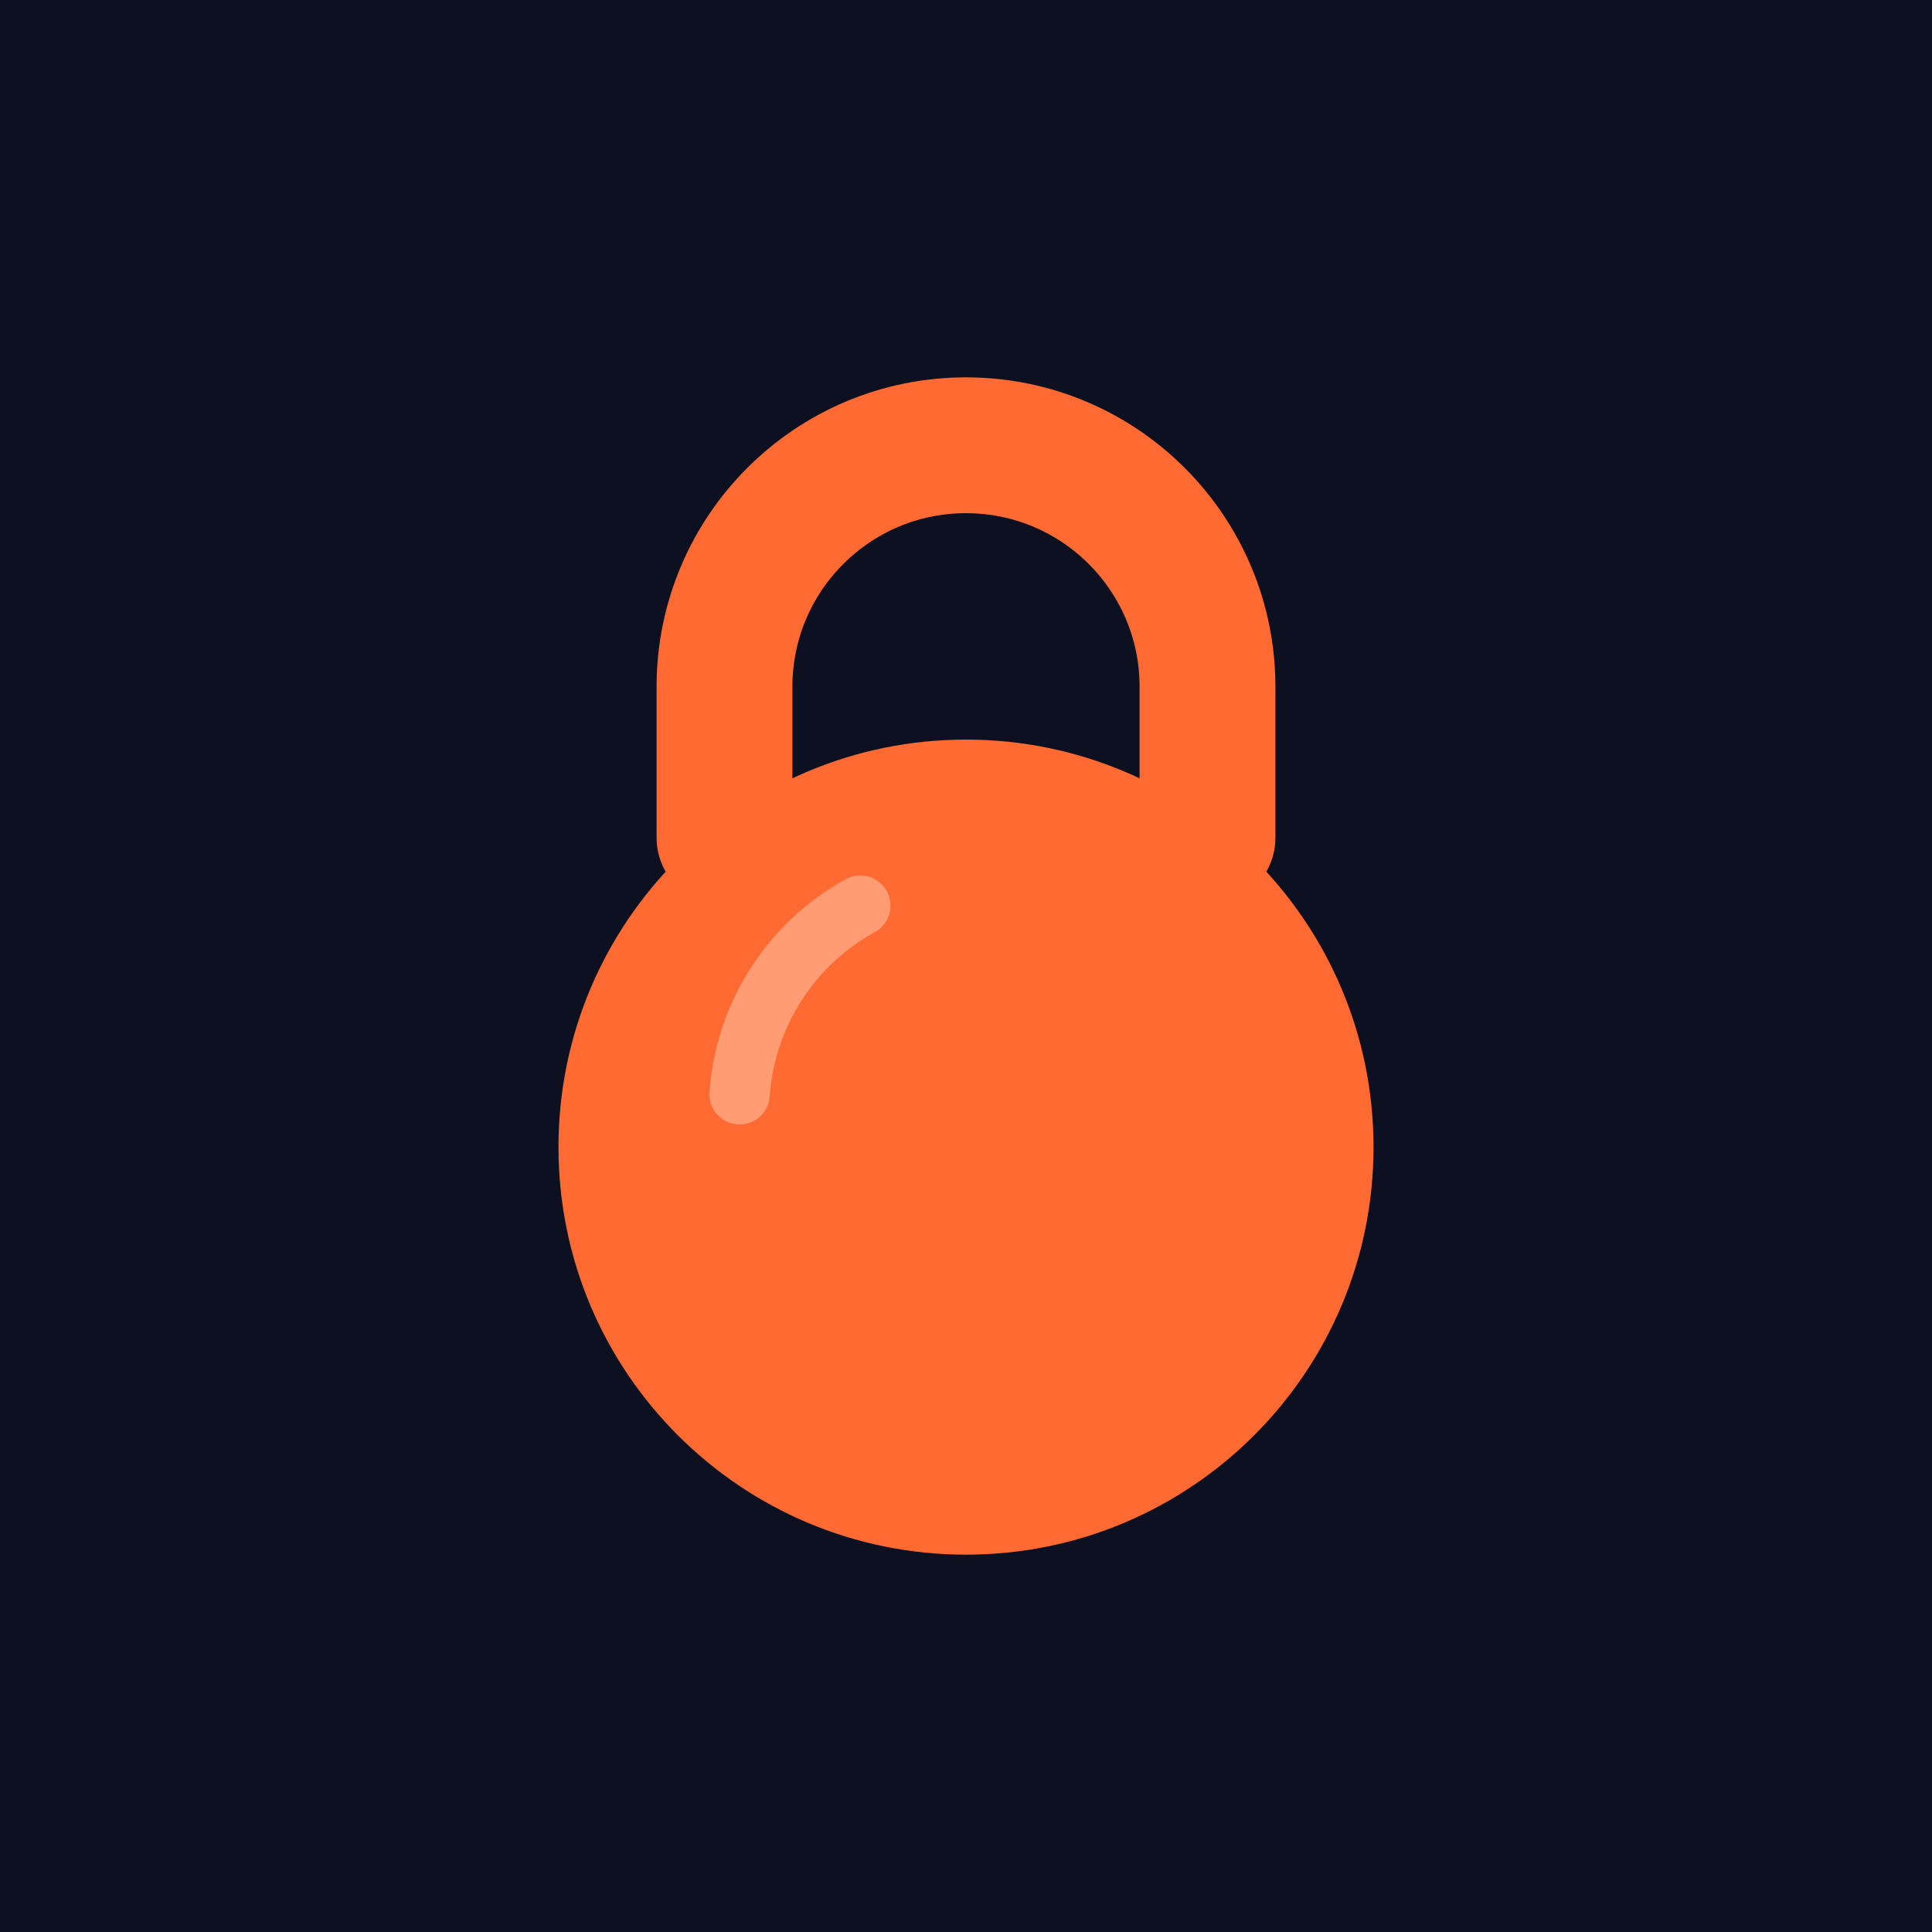
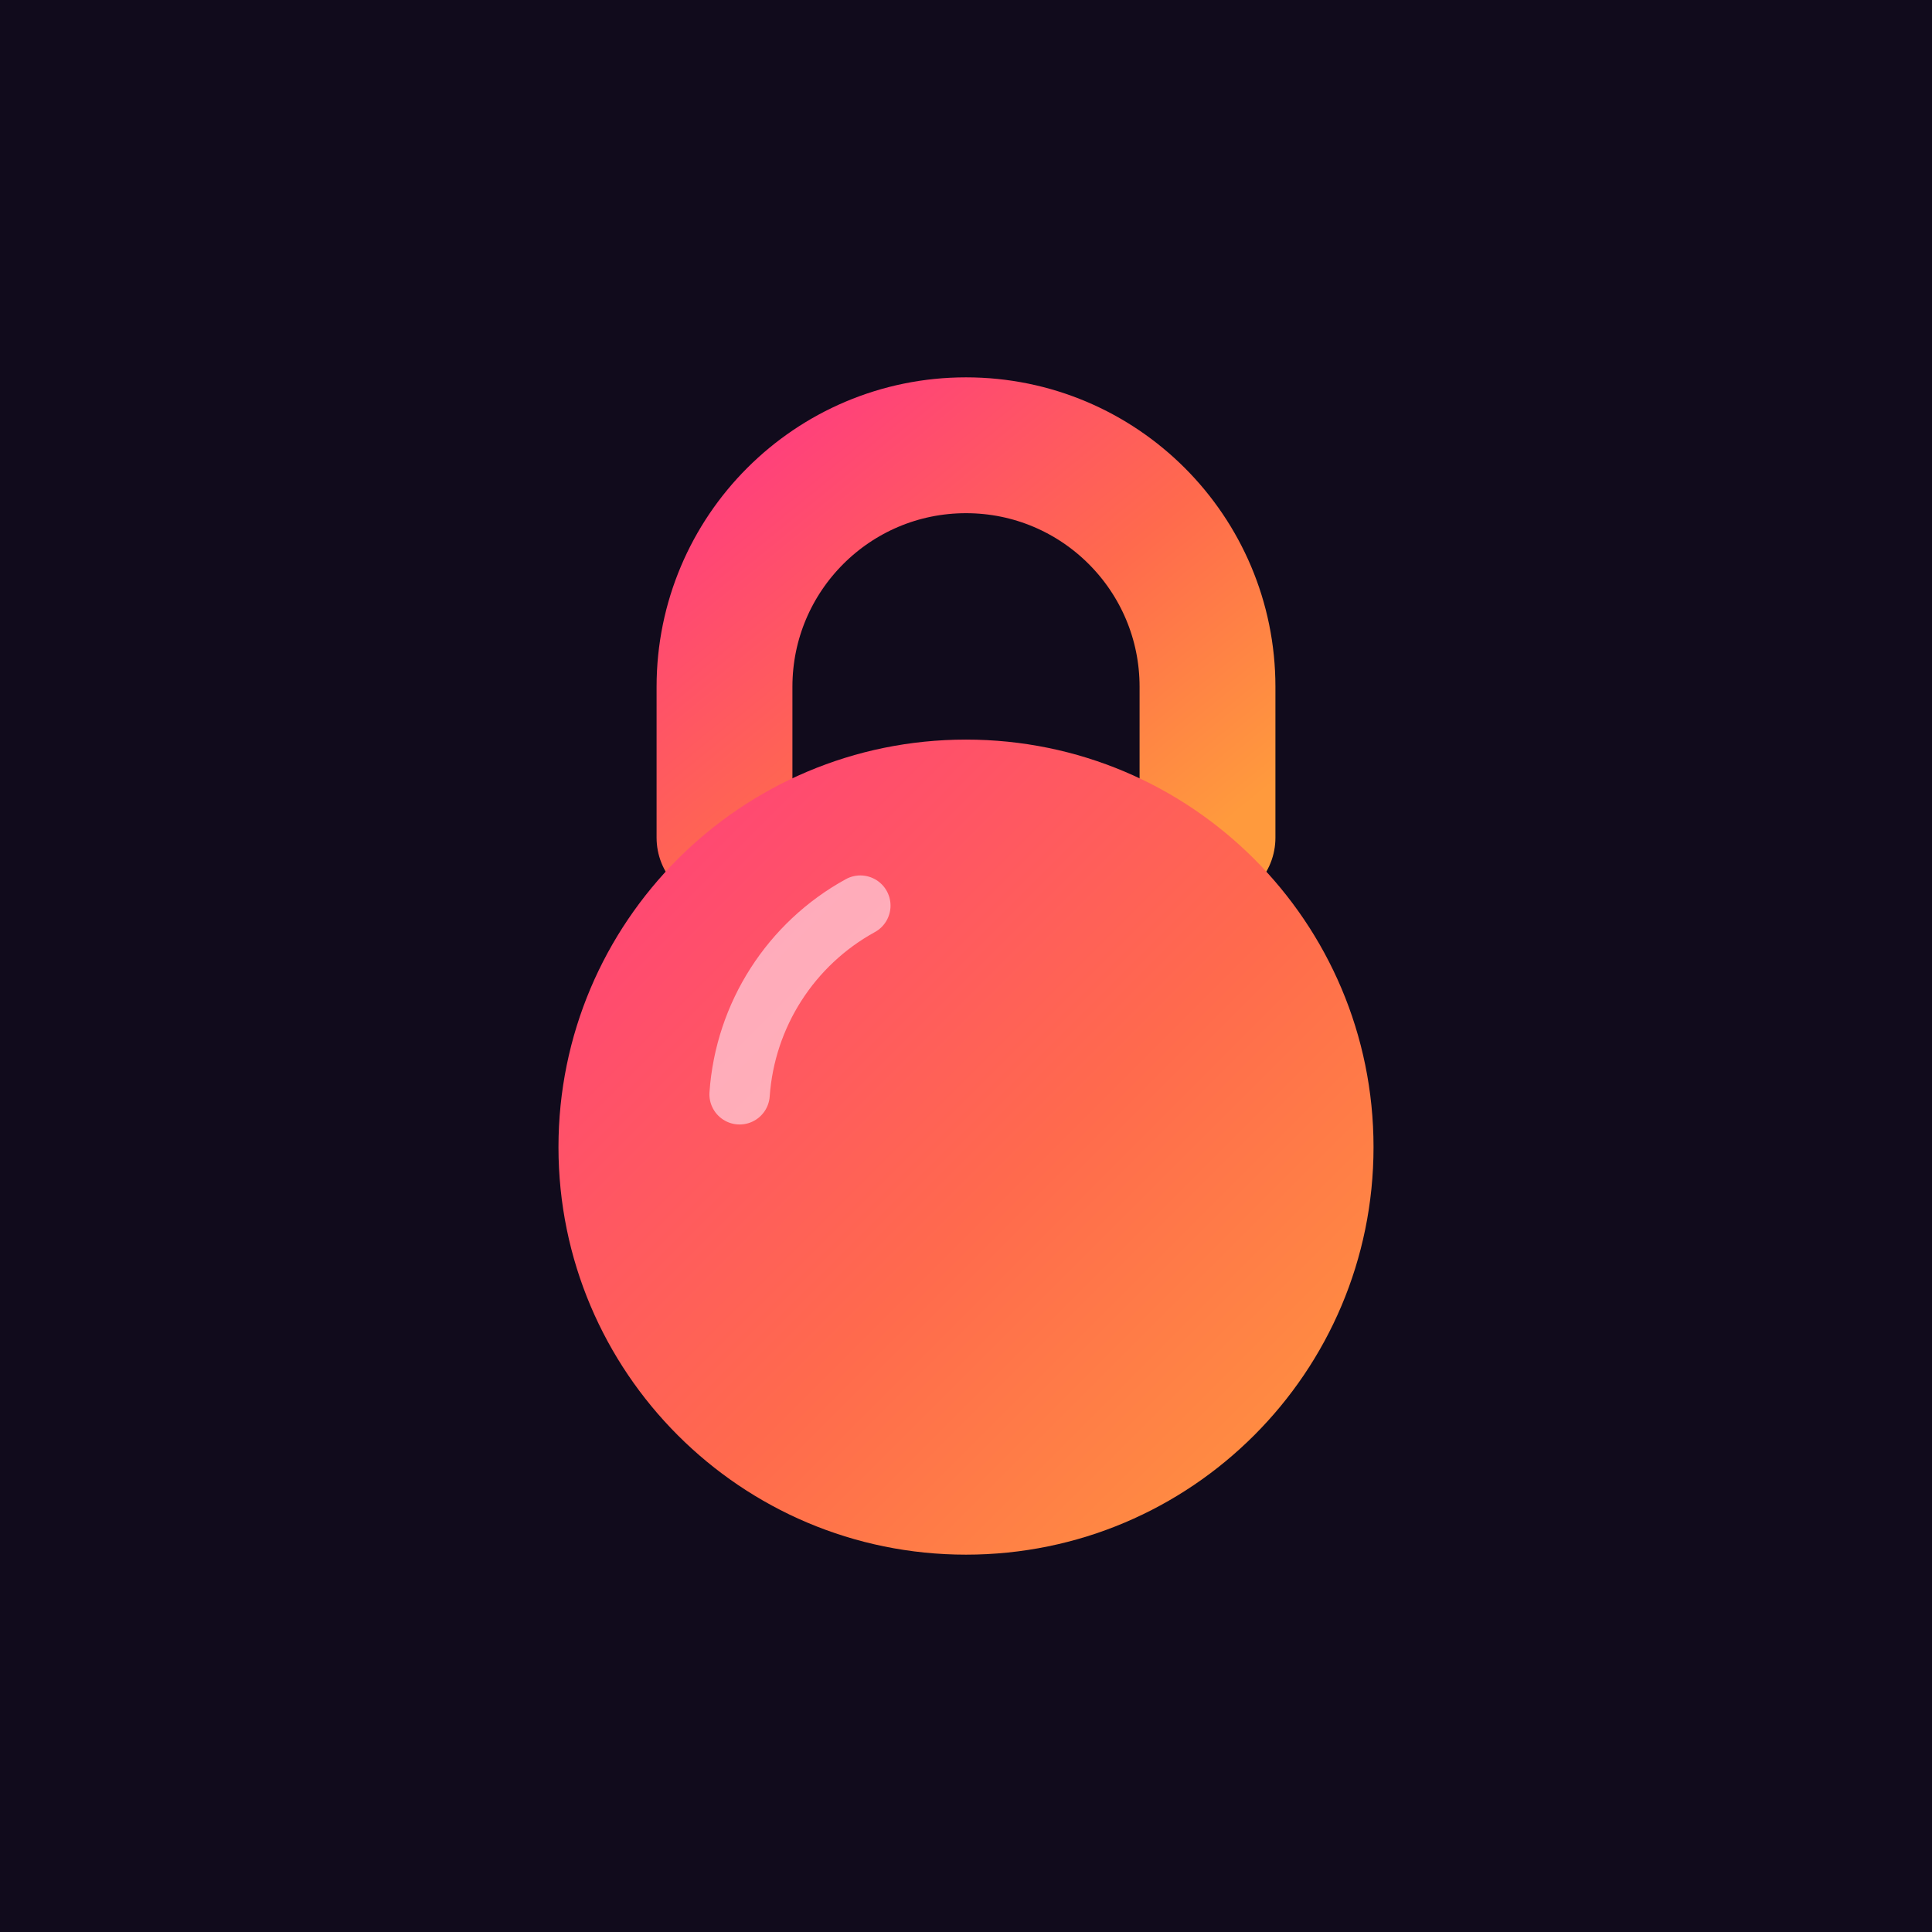
<svg xmlns="http://www.w3.org/2000/svg" viewBox="0 0 512 512">
-   <rect width="512" height="512" fill="#0C1020" />
-   <path d="M192 222v-40a64 64 0 01128 0v40" fill="none" stroke="#FF6A33" stroke-width="36" stroke-linecap="round" />
-   <circle cx="256" cy="304" r="108" fill="#FF6A33" />
-   <path d="M196 290a62 62 0 0132-50" fill="none" stroke="#FFB08F" stroke-width="16" stroke-linecap="round" opacity=".7" />
+   <defs>
+     <linearGradient id="g" x1="0" y1="0" x2="1" y2="1">
+       <stop offset="0" stop-color="#FF3D7F" />
+       <stop offset=".55" stop-color="#FF6A4D" />
+       <stop offset="1" stop-color="#FF9A3D" />
+     </linearGradient>
+   </defs>
+   <rect width="512" height="512" fill="#110B1C" />
+   <path d="M192 222v-40a64 64 0 01128 0v40" fill="none" stroke="url(#g)" stroke-width="36" stroke-linecap="round" />
+   <circle cx="256" cy="304" r="108" fill="url(#g)" />
+   <path d="M196 290a62 62 0 0132-50" fill="none" stroke="#FFD1DE" stroke-width="16" stroke-linecap="round" opacity=".7" />
</svg>
